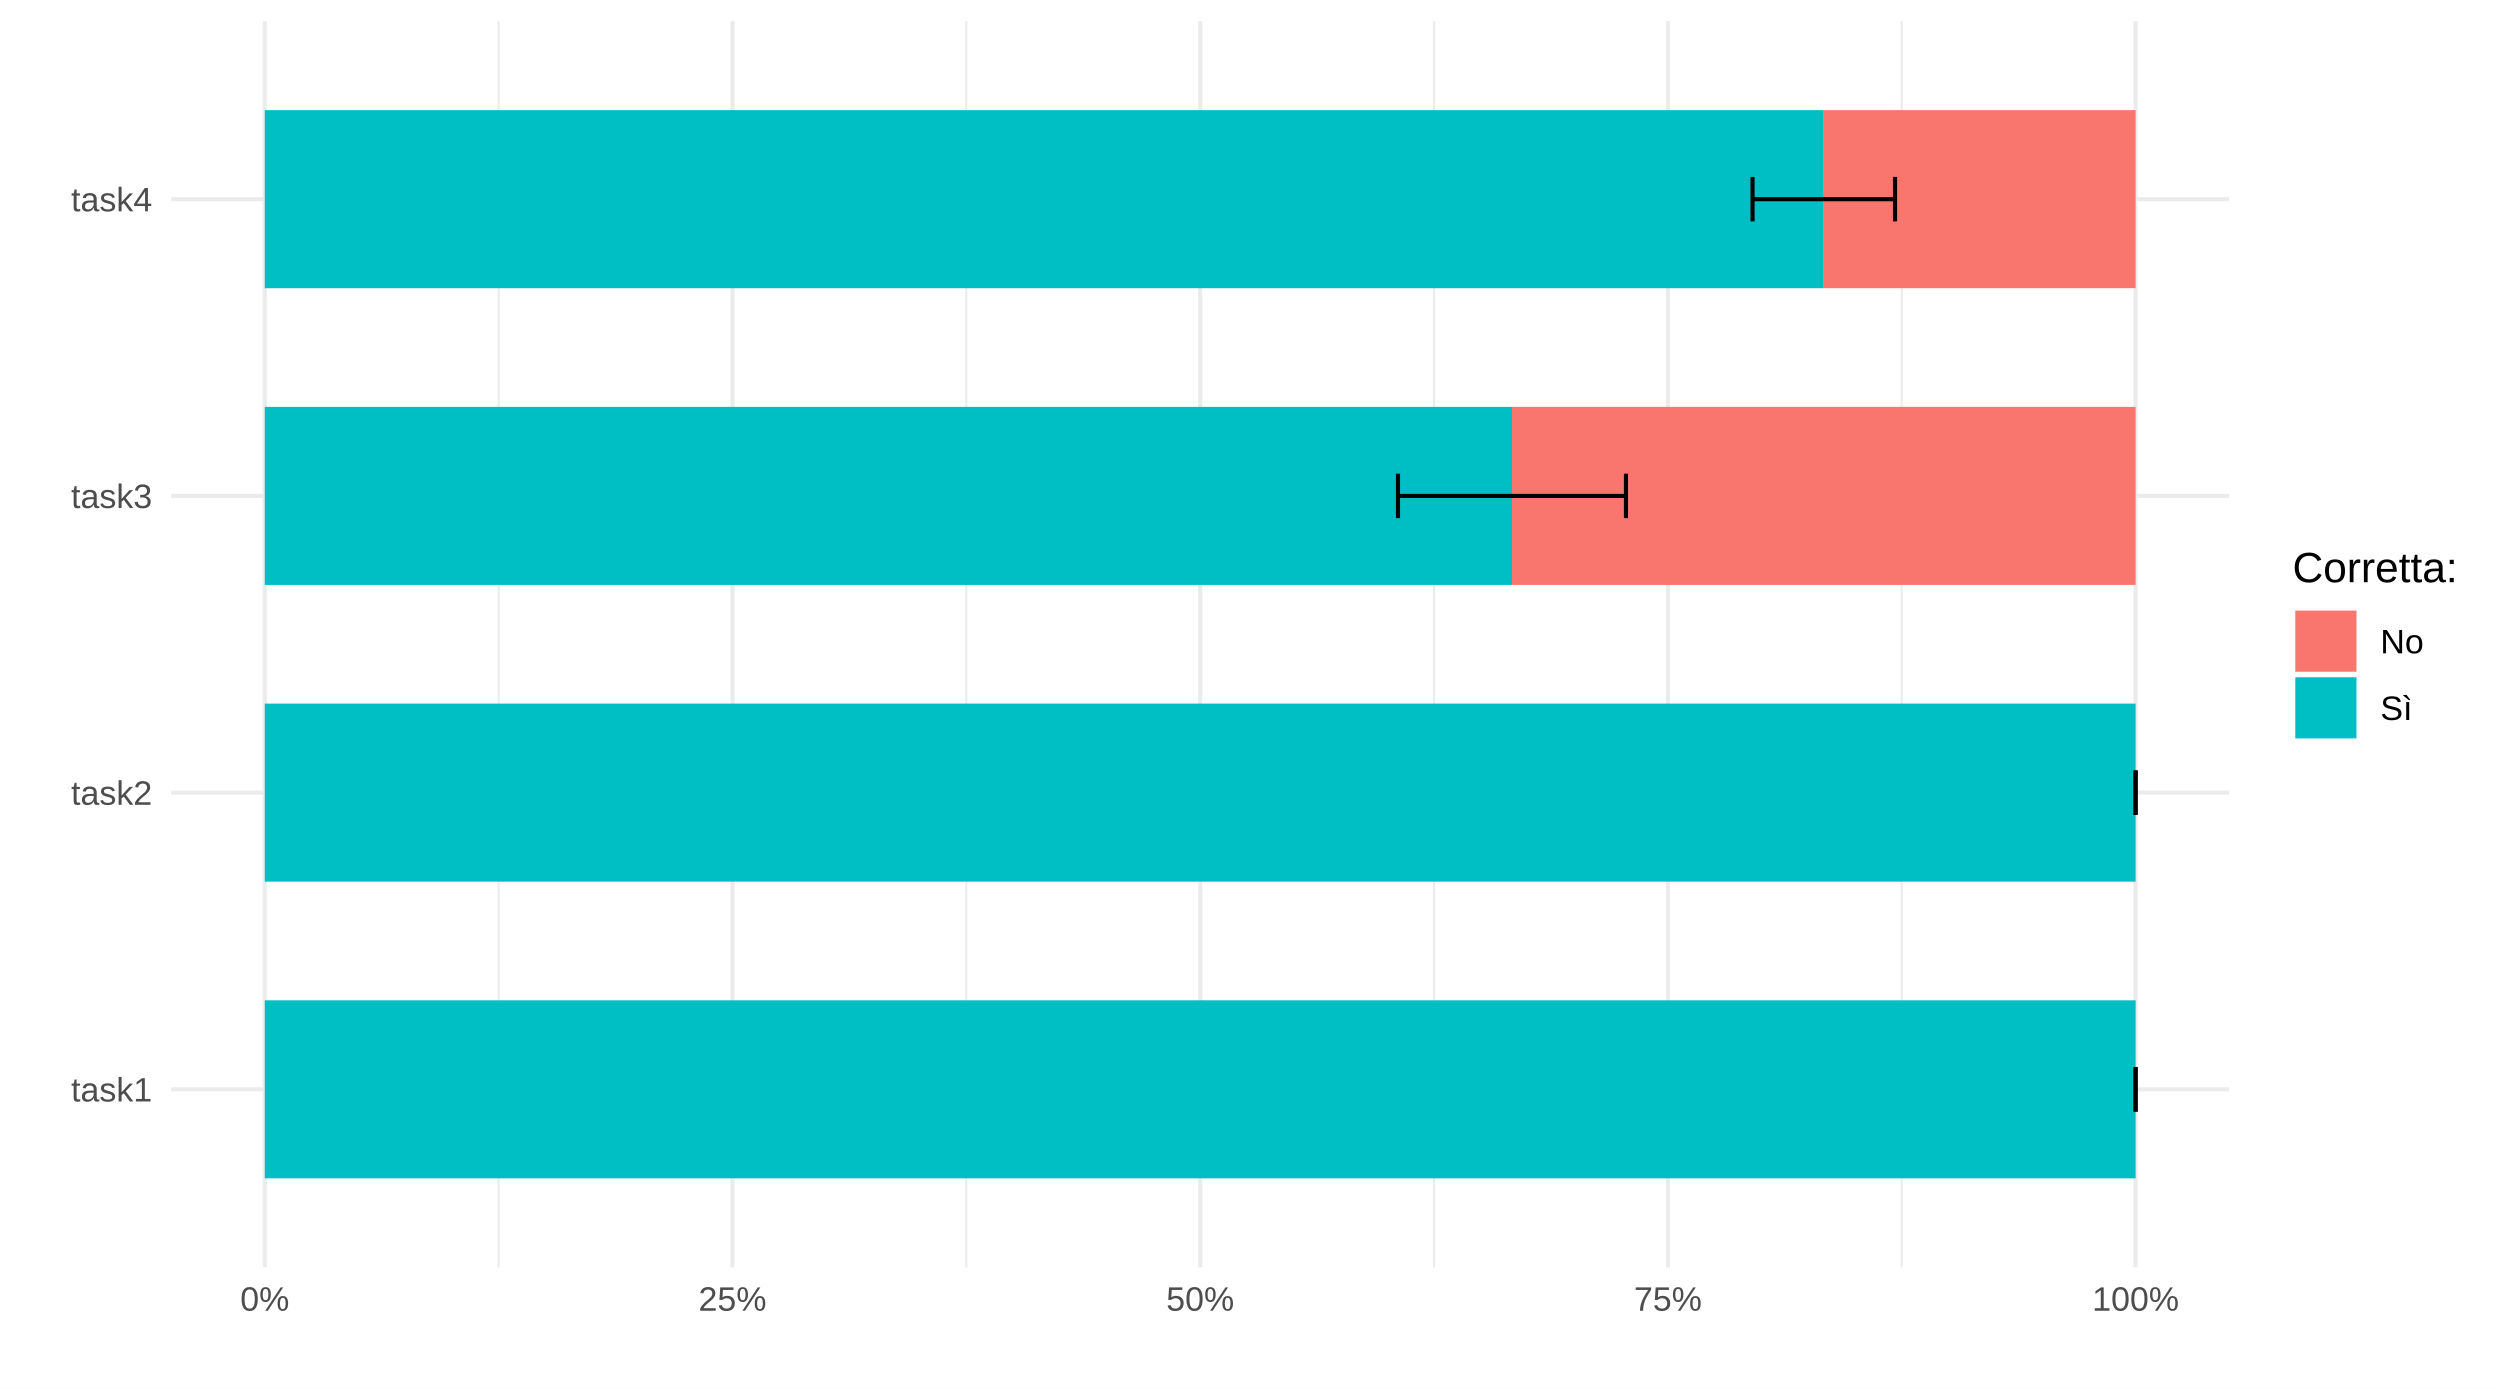
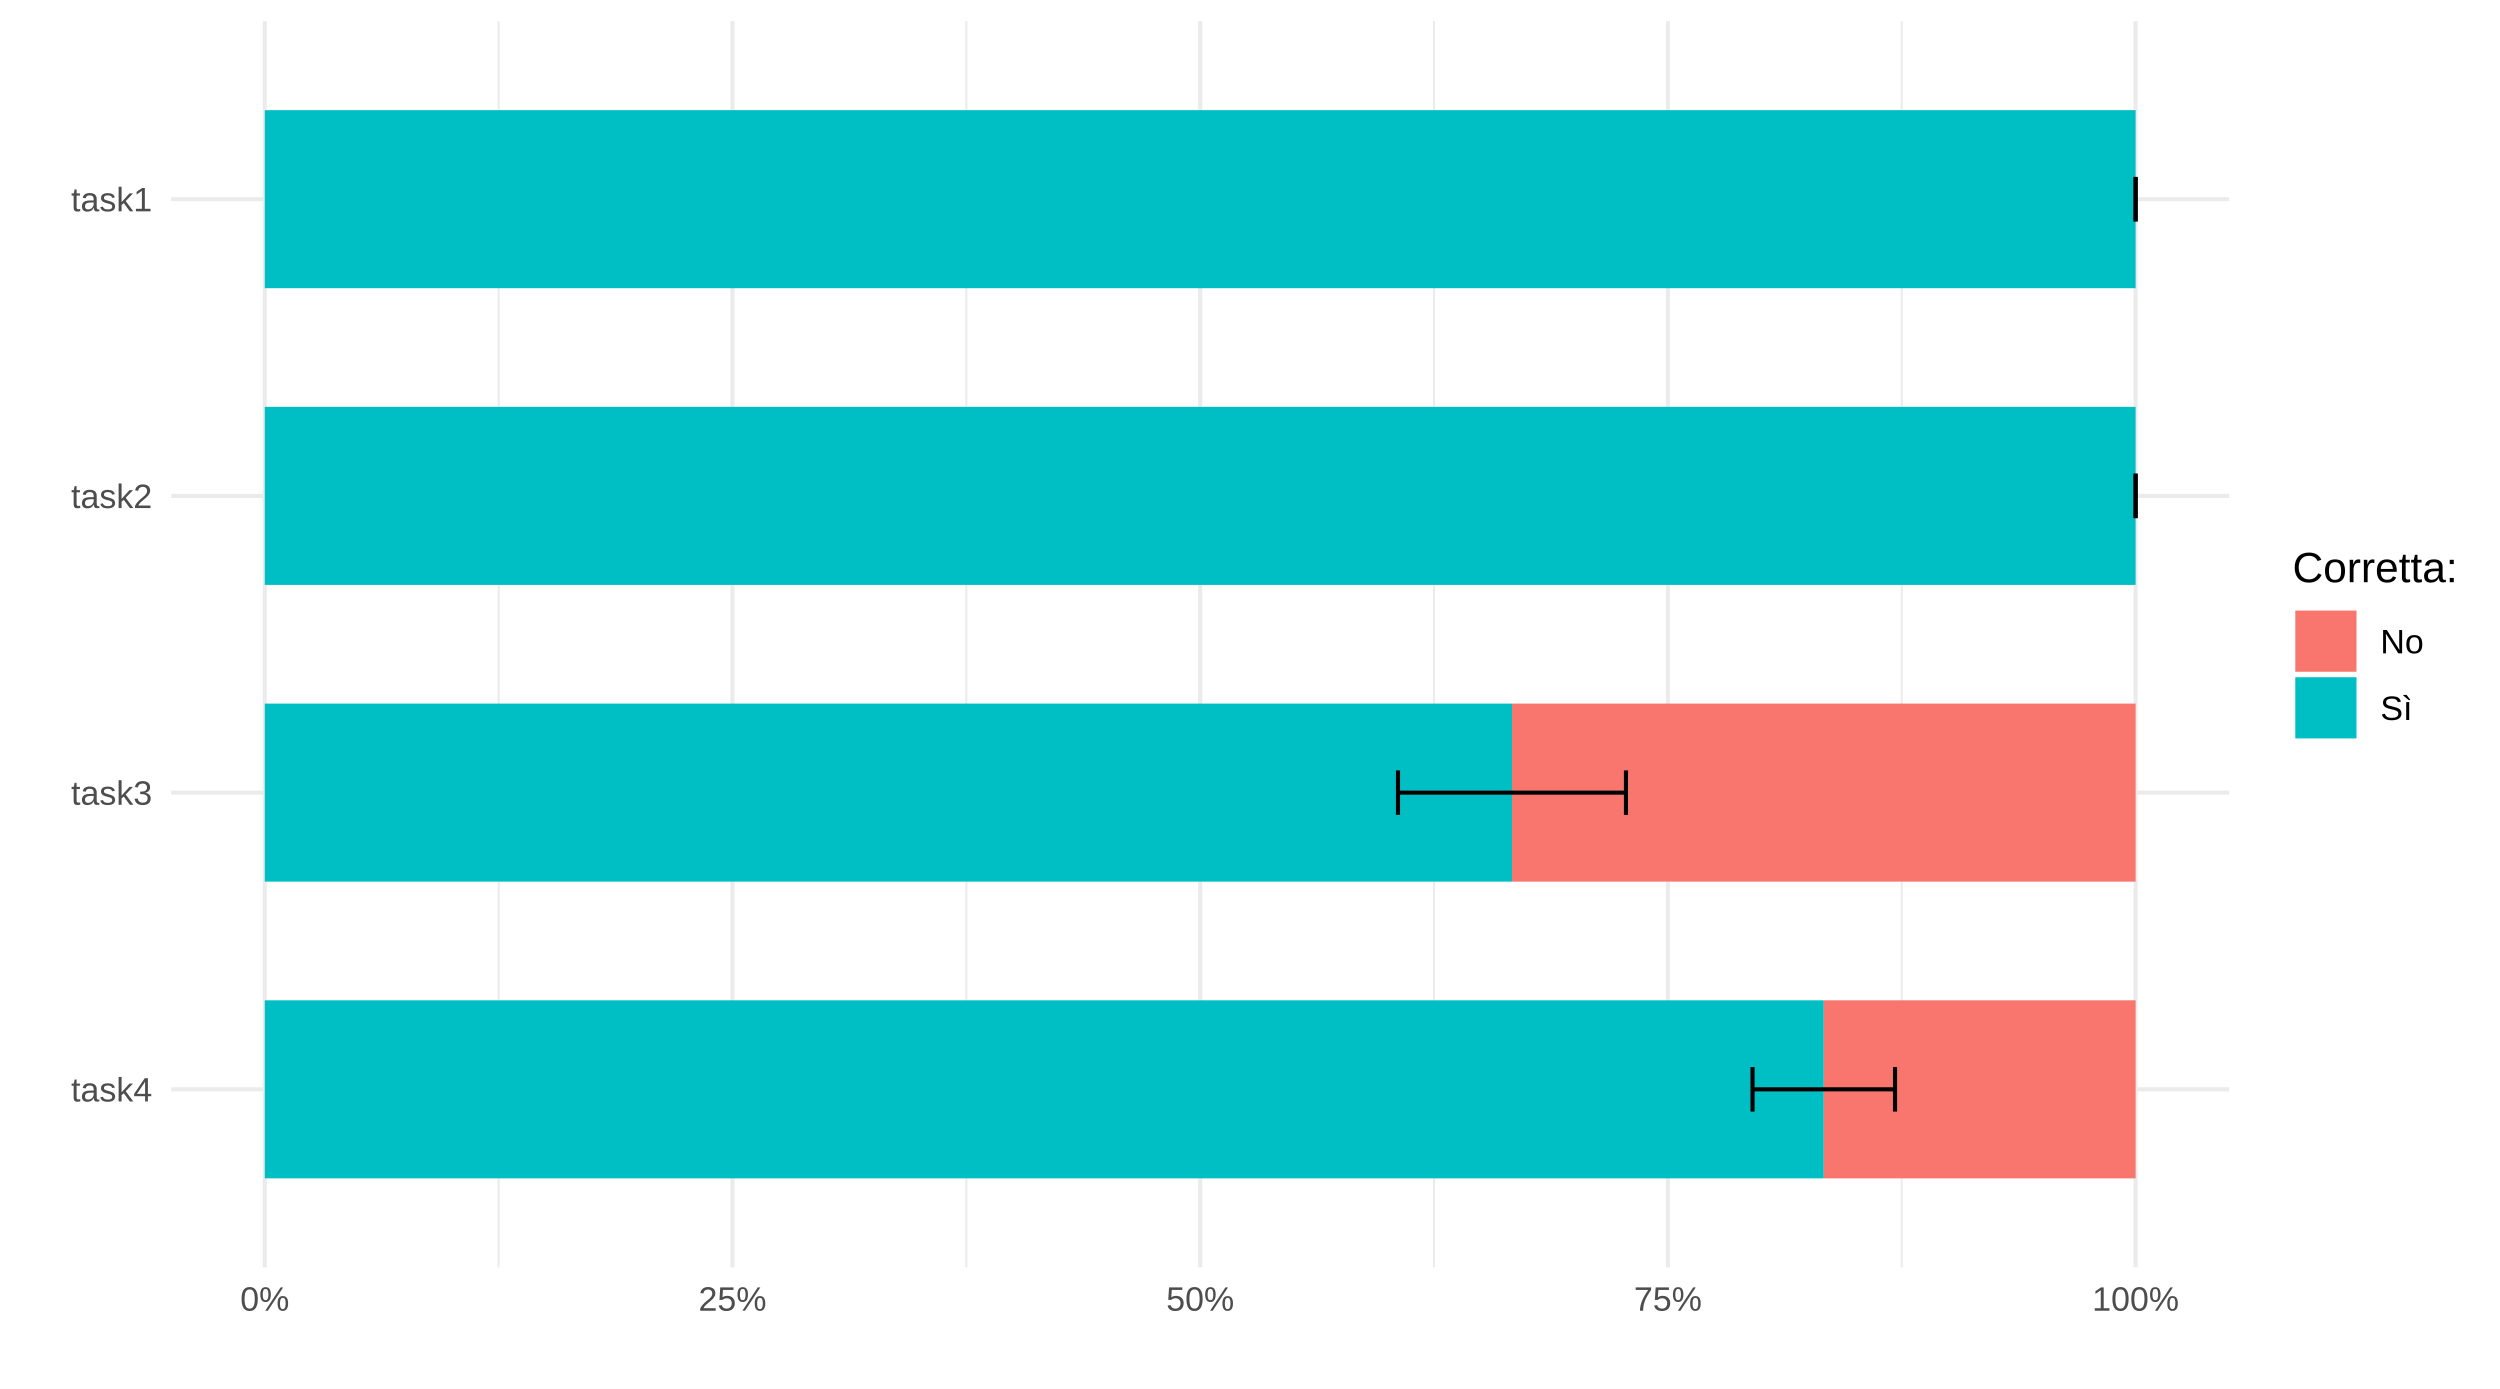
<svg xmlns="http://www.w3.org/2000/svg" class="svglite" width="648.00pt" height="360.00pt" viewBox="0 0 648.00 360.00">
  <defs>
    <style type="text/css">
    .svglite line, .svglite polyline, .svglite polygon, .svglite path, .svglite rect, .svglite circle {
      fill: none;
      stroke: #000000;
      stroke-linecap: round;
      stroke-linejoin: round;
      stroke-miterlimit: 10.00;
    }
  </style>
  </defs>
  <rect width="100%" height="100%" style="stroke: none; fill: #FFFFFF;" />
  <defs>
    <clipPath id="cpMC4wMHw2NDguMDB8MC4wMHwzNjAuMDA=">
      <rect x="0.00" y="0.00" width="648.00" height="360.00" />
    </clipPath>
  </defs>
  <g clip-path="url(#cpMC4wMHw2NDguMDB8MC4wMHwzNjAuMDA=)">
</g>
  <defs>
    <clipPath id="cpNDQuMzh8NTc3Ljc5fDUuNDh8MzI4LjUw">
      <rect x="44.38" y="5.48" width="533.41" height="323.02" />
    </clipPath>
  </defs>
  <g clip-path="url(#cpNDQuMzh8NTc3Ljc5fDUuNDh8MzI4LjUw)">
    <polyline points="129.24,328.50 129.24,5.48 " style="stroke-width: 0.53; stroke: #EBEBEB; stroke-linecap: butt;" />
    <polyline points="250.47,328.50 250.47,5.48 " style="stroke-width: 0.53; stroke: #EBEBEB; stroke-linecap: butt;" />
    <polyline points="371.70,328.50 371.70,5.48 " style="stroke-width: 0.53; stroke: #EBEBEB; stroke-linecap: butt;" />
    <polyline points="492.93,328.50 492.93,5.48 " style="stroke-width: 0.53; stroke: #EBEBEB; stroke-linecap: butt;" />
    <polyline points="44.38,282.36 577.79,282.36 " style="stroke-width: 1.07; stroke: #EBEBEB; stroke-linecap: butt;" />
    <polyline points="44.38,205.45 577.79,205.45 " style="stroke-width: 1.07; stroke: #EBEBEB; stroke-linecap: butt;" />
    <polyline points="44.38,128.54 577.79,128.54 " style="stroke-width: 1.07; stroke: #EBEBEB; stroke-linecap: butt;" />
    <polyline points="44.38,51.63 577.79,51.63 " style="stroke-width: 1.07; stroke: #EBEBEB; stroke-linecap: butt;" />
    <polyline points="68.63,328.50 68.63,5.48 " style="stroke-width: 1.07; stroke: #EBEBEB; stroke-linecap: butt;" />
    <polyline points="189.86,328.50 189.86,5.48 " style="stroke-width: 1.07; stroke: #EBEBEB; stroke-linecap: butt;" />
    <polyline points="311.09,328.50 311.09,5.48 " style="stroke-width: 1.07; stroke: #EBEBEB; stroke-linecap: butt;" />
    <polyline points="432.32,328.50 432.32,5.48 " style="stroke-width: 1.07; stroke: #EBEBEB; stroke-linecap: butt;" />
    <polyline points="553.55,328.50 553.55,5.48 " style="stroke-width: 1.07; stroke: #EBEBEB; stroke-linecap: butt;" />
-     <rect x="68.63" y="259.28" width="484.92" height="46.15" style="stroke-width: 1.07; stroke: none; stroke-linecap: square; stroke-linejoin: miter; fill: #00BFC4;" />
-     <rect x="68.63" y="182.37" width="484.92" height="46.15" style="stroke-width: 1.07; stroke: none; stroke-linecap: square; stroke-linejoin: miter; fill: #00BFC4;" />
-     <rect x="68.63" y="105.46" width="323.28" height="46.15" style="stroke-width: 1.07; stroke: none; stroke-linecap: square; stroke-linejoin: miter; fill: #00BFC4;" />
-     <rect x="68.63" y="28.55" width="404.10" height="46.15" style="stroke-width: 1.07; stroke: none; stroke-linecap: square; stroke-linejoin: miter; fill: #00BFC4;" />
-     <rect x="553.55" y="259.28" width="0.00" height="46.15" style="stroke-width: 1.07; stroke: none; stroke-linecap: square; stroke-linejoin: miter; fill: #F8766D;" />
-     <rect x="553.55" y="182.37" width="0.00" height="46.15" style="stroke-width: 1.07; stroke: none; stroke-linecap: square; stroke-linejoin: miter; fill: #F8766D;" />
-     <rect x="391.91" y="105.46" width="161.64" height="46.15" style="stroke-width: 1.07; stroke: none; stroke-linecap: square; stroke-linejoin: miter; fill: #F8766D;" />
-     <rect x="472.73" y="28.55" width="80.82" height="46.15" style="stroke-width: 1.07; stroke: none; stroke-linecap: square; stroke-linejoin: miter; fill: #F8766D;" />
-     <polyline points="553.55,288.13 553.55,276.59 " style="stroke-width: 1.07; stroke-linecap: butt;" />
-     <polyline points="553.55,282.36 553.55,282.36 " style="stroke-width: 1.07; stroke-linecap: butt;" />
-     <polyline points="553.55,288.13 553.55,276.59 " style="stroke-width: 1.07; stroke-linecap: butt;" />
-     <polyline points="553.55,211.22 553.55,199.68 " style="stroke-width: 1.07; stroke-linecap: butt;" />
-     <polyline points="553.55,205.45 553.55,205.45 " style="stroke-width: 1.07; stroke-linecap: butt;" />
-     <polyline points="553.55,211.22 553.55,199.68 " style="stroke-width: 1.07; stroke-linecap: butt;" />
-     <polyline points="421.45,134.30 421.45,122.77 " style="stroke-width: 1.07; stroke-linecap: butt;" />
-     <polyline points="421.45,128.54 362.36,128.54 " style="stroke-width: 1.07; stroke-linecap: butt;" />
-     <polyline points="362.36,134.30 362.36,122.77 " style="stroke-width: 1.07; stroke-linecap: butt;" />
-     <polyline points="491.19,57.39 491.19,45.86 " style="stroke-width: 1.07; stroke-linecap: butt;" />
-     <polyline points="491.19,51.63 454.26,51.63 " style="stroke-width: 1.07; stroke-linecap: butt;" />
-     <polyline points="454.26,57.39 454.26,45.86 " style="stroke-width: 1.07; stroke-linecap: butt;" />
+     <rect x="68.63" y="28.55" width="484.92" height="46.15" style="stroke-width: 1.07; stroke: none; stroke-linecap: square; stroke-linejoin: miter; fill: #00BFC4;" />
+     <rect x="68.63" y="105.46" width="484.92" height="46.15" style="stroke-width: 1.07; stroke: none; stroke-linecap: square; stroke-linejoin: miter; fill: #00BFC4;" />
+     <rect x="68.63" y="182.37" width="323.28" height="46.15" style="stroke-width: 1.07; stroke: none; stroke-linecap: square; stroke-linejoin: miter; fill: #00BFC4;" />
+     <rect x="68.63" y="259.28" width="404.10" height="46.15" style="stroke-width: 1.07; stroke: none; stroke-linecap: square; stroke-linejoin: miter; fill: #00BFC4;" />
+     <rect x="553.55" y="28.55" width="0.00" height="46.15" style="stroke-width: 1.07; stroke: none; stroke-linecap: square; stroke-linejoin: miter; fill: #F8766D;" />
+     <rect x="553.55" y="105.46" width="0.00" height="46.15" style="stroke-width: 1.07; stroke: none; stroke-linecap: square; stroke-linejoin: miter; fill: #F8766D;" />
+     <rect x="391.91" y="182.37" width="161.64" height="46.15" style="stroke-width: 1.07; stroke: none; stroke-linecap: square; stroke-linejoin: miter; fill: #F8766D;" />
+     <rect x="472.73" y="259.28" width="80.82" height="46.15" style="stroke-width: 1.07; stroke: none; stroke-linecap: square; stroke-linejoin: miter; fill: #F8766D;" />
+     <polyline points="553.55,57.39 553.55,45.86 " style="stroke-width: 1.07; stroke-linecap: butt;" />
+     <polyline points="553.55,51.63 553.55,51.63 " style="stroke-width: 1.07; stroke-linecap: butt;" />
+     <polyline points="553.55,57.39 553.55,45.86 " style="stroke-width: 1.07; stroke-linecap: butt;" />
+     <polyline points="553.55,134.30 553.55,122.77 " style="stroke-width: 1.07; stroke-linecap: butt;" />
+     <polyline points="553.55,128.54 553.55,128.54 " style="stroke-width: 1.07; stroke-linecap: butt;" />
+     <polyline points="553.55,134.30 553.55,122.77 " style="stroke-width: 1.07; stroke-linecap: butt;" />
+     <polyline points="421.45,211.22 421.45,199.68 " style="stroke-width: 1.07; stroke-linecap: butt;" />
+     <polyline points="421.45,205.45 362.36,205.45 " style="stroke-width: 1.07; stroke-linecap: butt;" />
+     <polyline points="362.36,211.22 362.36,199.68 " style="stroke-width: 1.07; stroke-linecap: butt;" />
+     <polyline points="491.19,288.13 491.19,276.59 " style="stroke-width: 1.07; stroke-linecap: butt;" />
+     <polyline points="491.19,282.36 454.26,282.36 " style="stroke-width: 1.07; stroke-linecap: butt;" />
+     <polyline points="454.26,288.13 454.26,276.59 " style="stroke-width: 1.07; stroke-linecap: butt;" />
  </g>
  <g clip-path="url(#cpMC4wMHw2NDguMDB8MC4wMHwzNjAuMDA=)">
-     <text x="39.45" y="285.51" text-anchor="end" style="font-size: 8.80px; fill: #4D4D4D; font-family: Arial;" textLength="21.04px" lengthAdjust="spacingAndGlyphs">task1</text>
-     <text x="39.45" y="208.60" text-anchor="end" style="font-size: 8.80px; fill: #4D4D4D; font-family: Arial;" textLength="21.04px" lengthAdjust="spacingAndGlyphs">task2</text>
-     <text x="39.45" y="131.69" text-anchor="end" style="font-size: 8.80px; fill: #4D4D4D; font-family: Arial;" textLength="21.04px" lengthAdjust="spacingAndGlyphs">task3</text>
-     <text x="39.45" y="54.78" text-anchor="end" style="font-size: 8.80px; fill: #4D4D4D; font-family: Arial;" textLength="21.04px" lengthAdjust="spacingAndGlyphs">task4</text>
+     <text x="39.45" y="285.51" text-anchor="end" style="font-size: 8.80px; fill: #4D4D4D; font-family: Arial;" textLength="21.04px" lengthAdjust="spacingAndGlyphs">task4</text>
+     <text x="39.45" y="208.60" text-anchor="end" style="font-size: 8.80px; fill: #4D4D4D; font-family: Arial;" textLength="21.04px" lengthAdjust="spacingAndGlyphs">task3</text>
+     <text x="39.45" y="131.69" text-anchor="end" style="font-size: 8.80px; fill: #4D4D4D; font-family: Arial;" textLength="21.04px" lengthAdjust="spacingAndGlyphs">task2</text>
+     <text x="39.45" y="54.78" text-anchor="end" style="font-size: 8.80px; fill: #4D4D4D; font-family: Arial;" textLength="21.04px" lengthAdjust="spacingAndGlyphs">task1</text>
    <text x="68.63" y="339.74" text-anchor="middle" style="font-size: 8.80px; fill: #4D4D4D; font-family: Arial;" textLength="12.72px" lengthAdjust="spacingAndGlyphs">0%</text>
    <text x="189.86" y="339.74" text-anchor="middle" style="font-size: 8.80px; fill: #4D4D4D; font-family: Arial;" textLength="17.62px" lengthAdjust="spacingAndGlyphs">25%</text>
    <text x="311.09" y="339.74" text-anchor="middle" style="font-size: 8.80px; fill: #4D4D4D; font-family: Arial;" textLength="17.62px" lengthAdjust="spacingAndGlyphs">50%</text>
    <text x="432.32" y="339.74" text-anchor="middle" style="font-size: 8.80px; fill: #4D4D4D; font-family: Arial;" textLength="17.62px" lengthAdjust="spacingAndGlyphs">75%</text>
    <text x="553.55" y="339.74" text-anchor="middle" style="font-size: 8.80px; fill: #4D4D4D; font-family: Arial;" textLength="22.51px" lengthAdjust="spacingAndGlyphs">100%</text>
    <text x="594.23" y="150.91" style="font-size: 11.00px; font-family: Arial;" textLength="42.81px" lengthAdjust="spacingAndGlyphs">Corretta:</text>
    <rect x="594.94" y="158.26" width="15.86" height="15.86" style="stroke-width: 1.07; stroke: none; stroke-linecap: square; stroke-linejoin: miter; fill: #F8766D;" />
    <rect x="594.94" y="175.54" width="15.86" height="15.86" style="stroke-width: 1.07; stroke: none; stroke-linecap: square; stroke-linejoin: miter; fill: #00BFC4;" />
    <text x="616.99" y="169.34" style="font-size: 8.80px; font-family: Arial;" textLength="11.25px" lengthAdjust="spacingAndGlyphs">No</text>
    <text x="616.99" y="186.62" style="font-size: 8.80px; font-family: Arial;" textLength="8.32px" lengthAdjust="spacingAndGlyphs">Sì</text>
  </g>
</svg>
